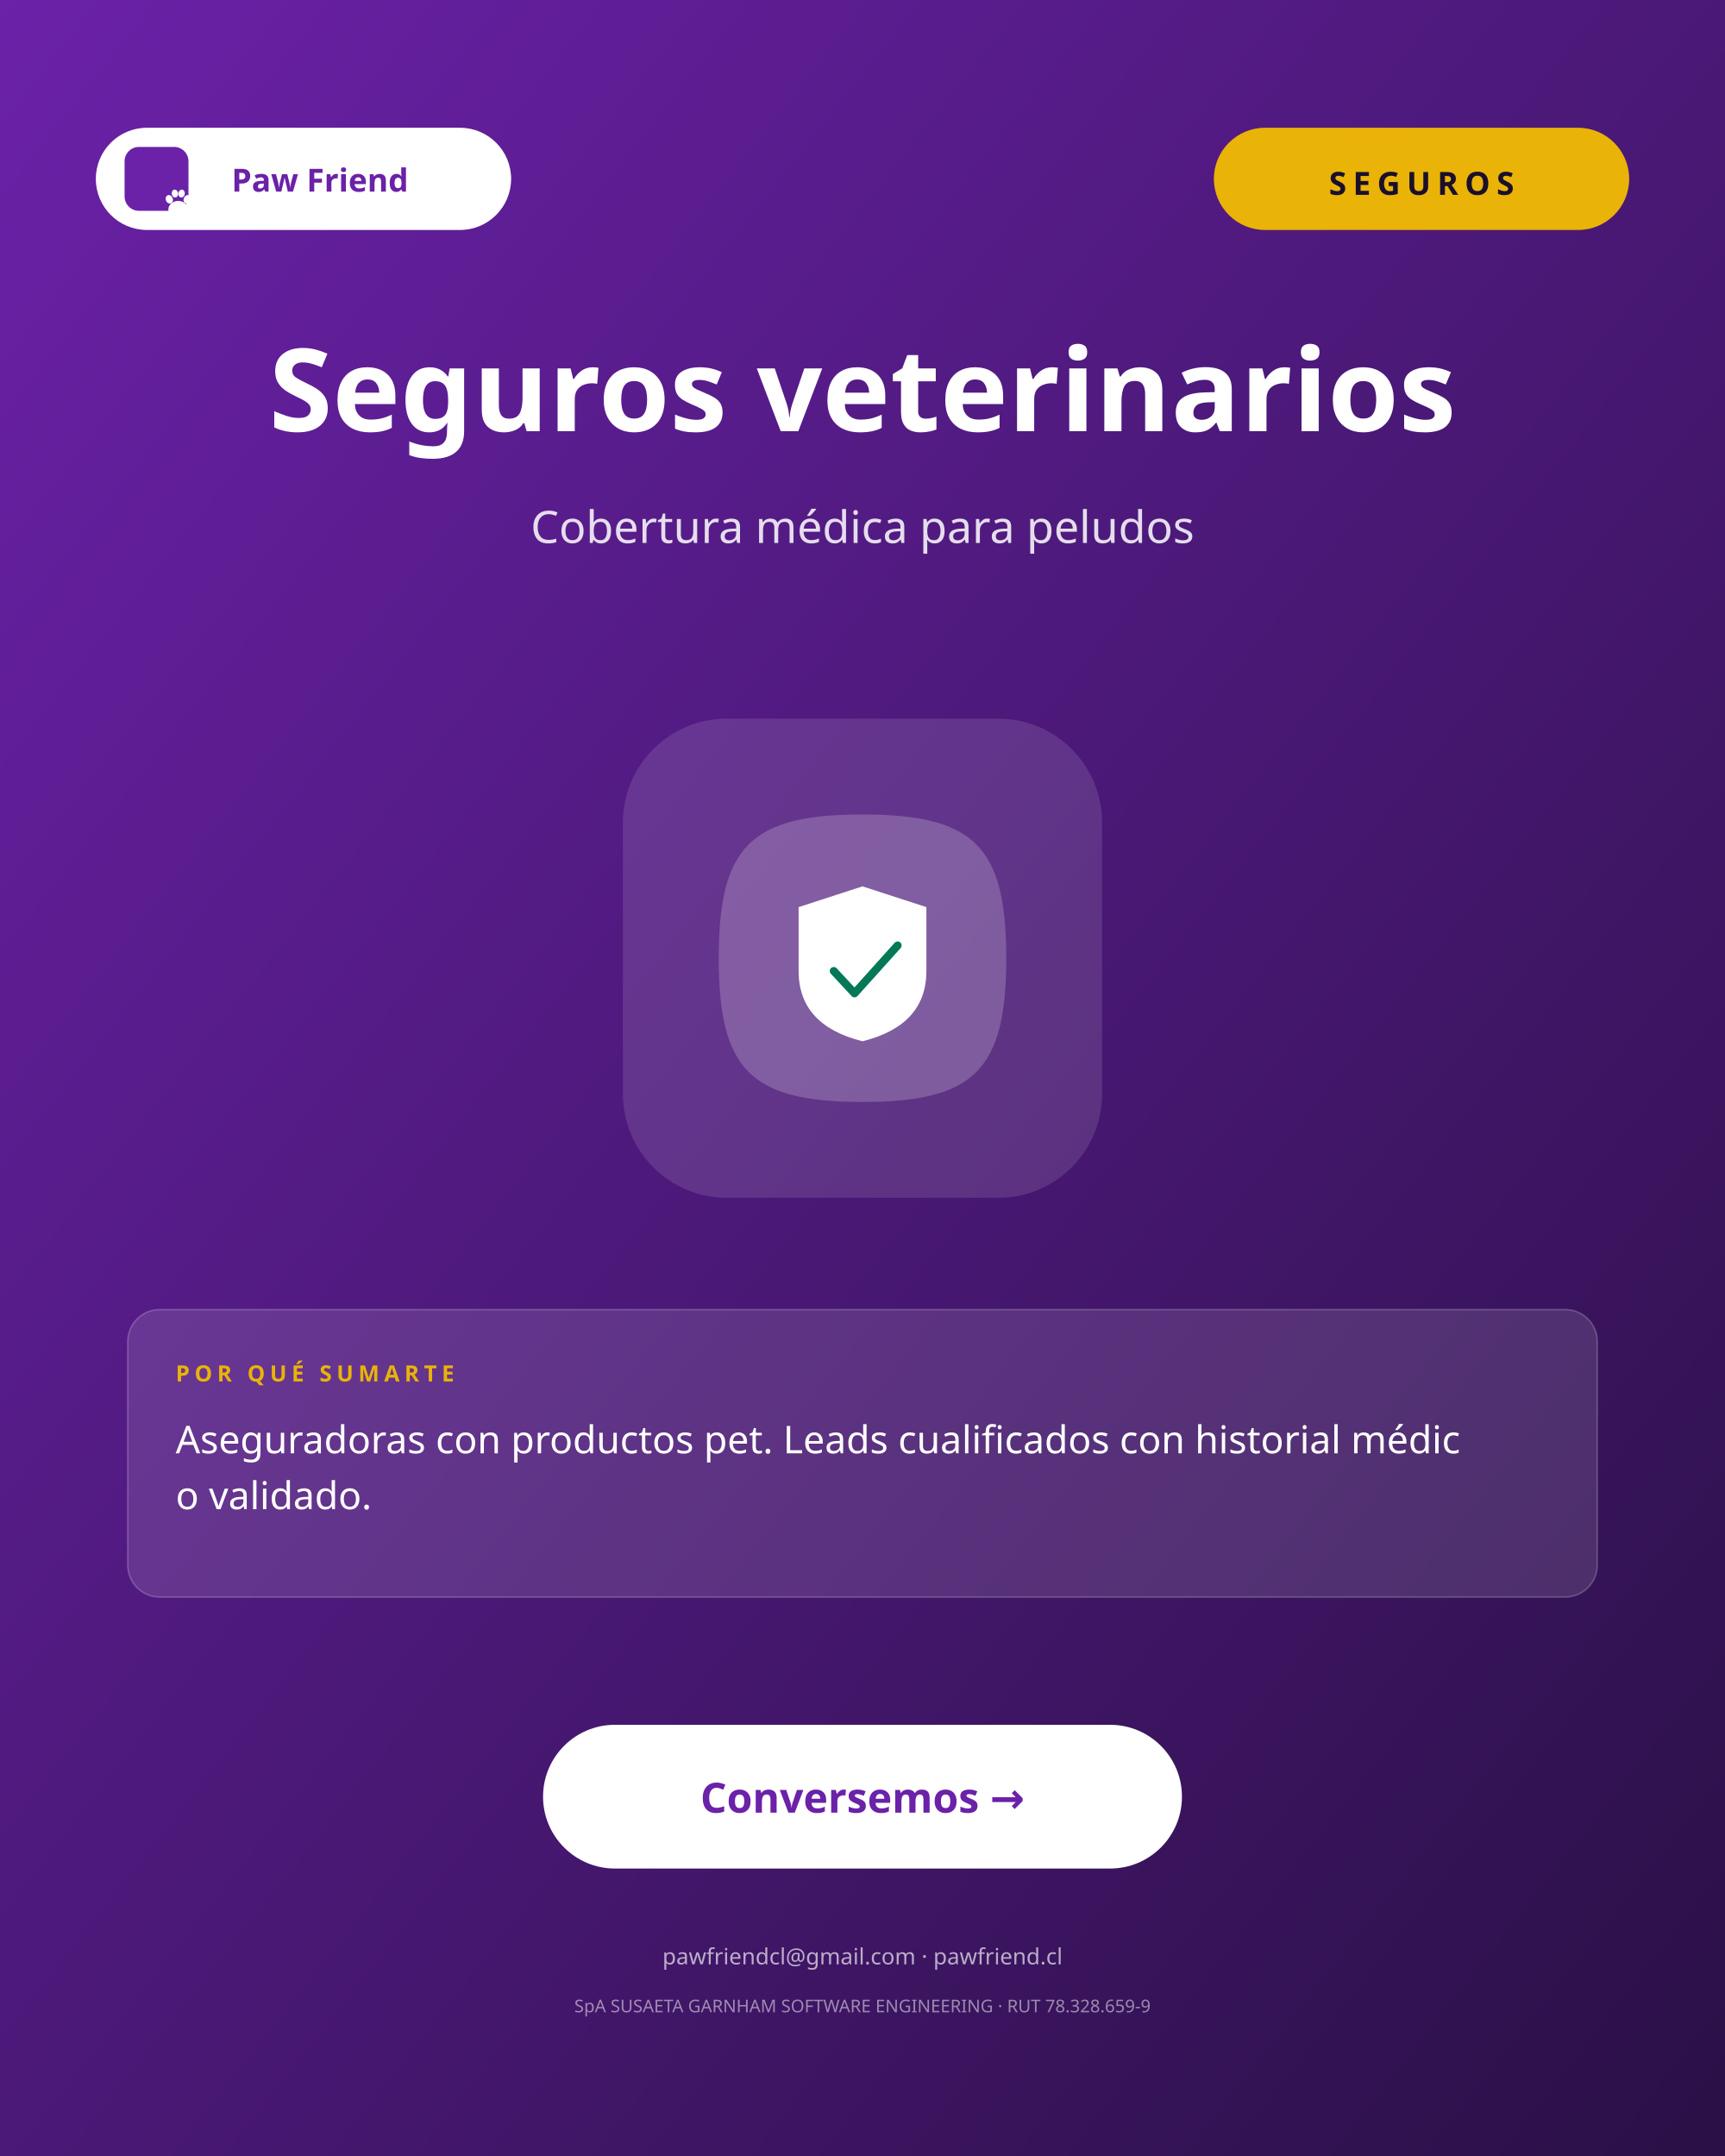
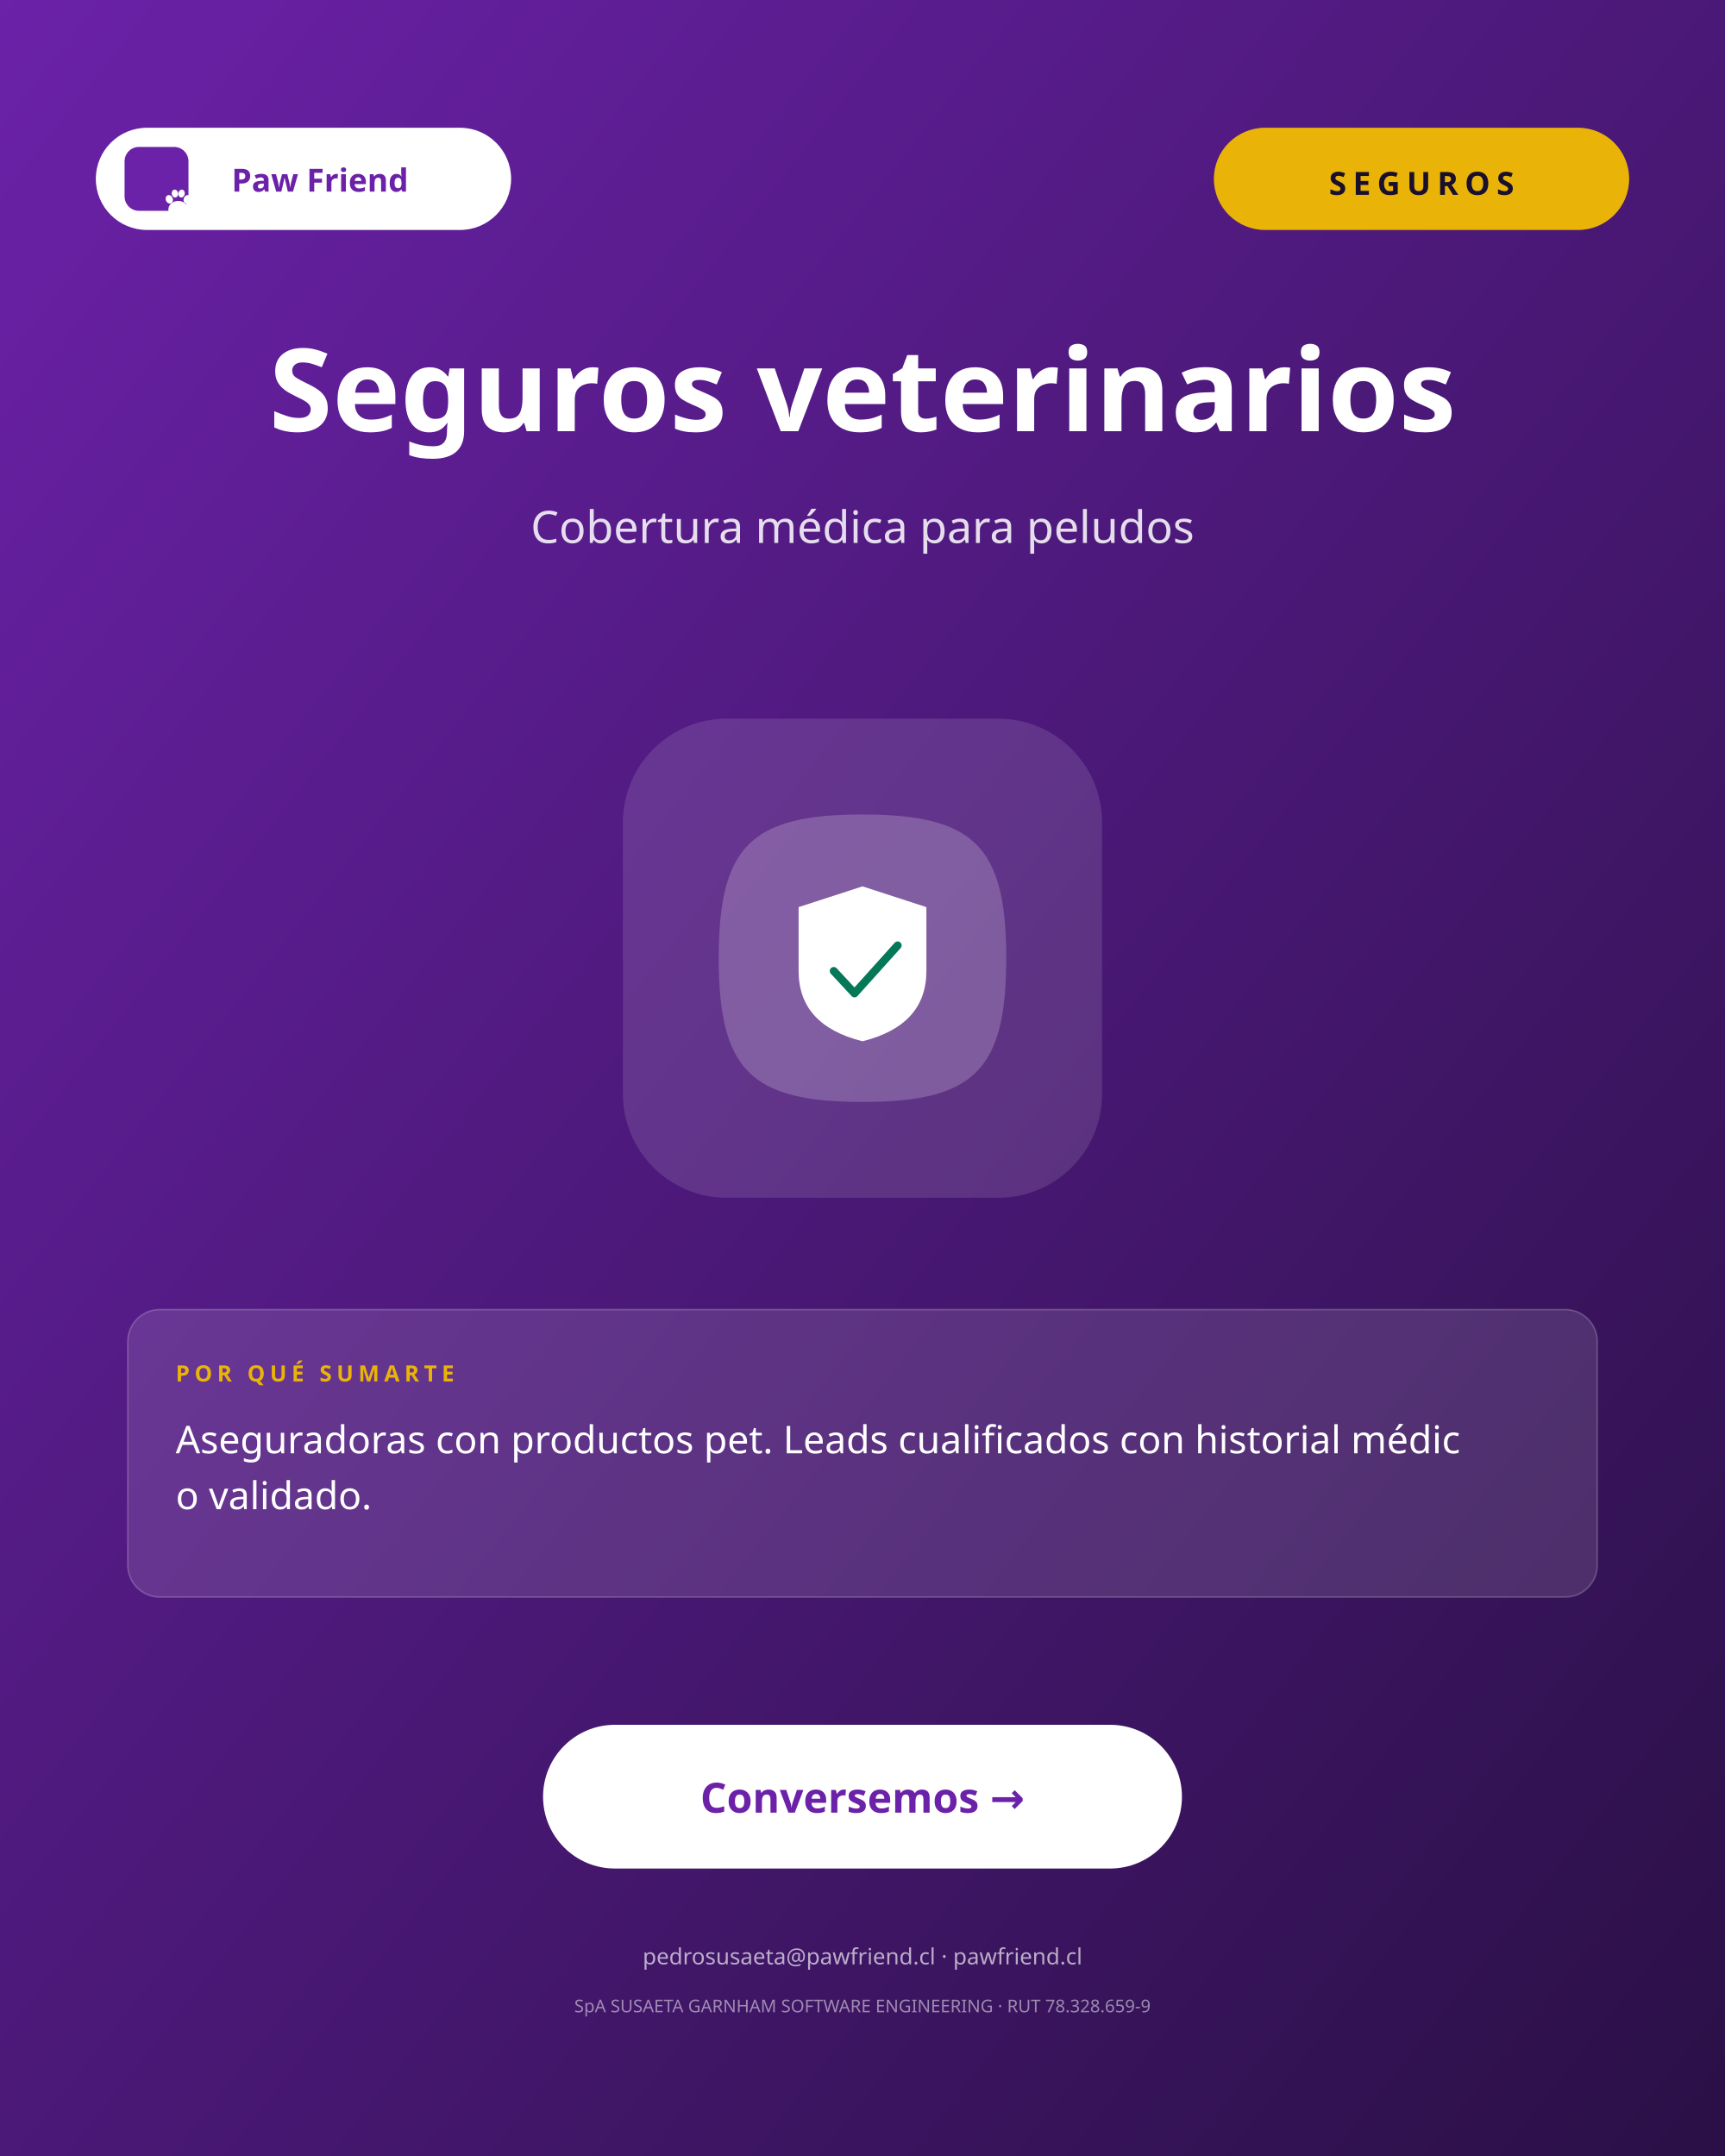
<svg xmlns="http://www.w3.org/2000/svg" viewBox="0 0 1080 1350" role="img" aria-label="Paw Friend Partner Kit · Seguros veterinarios" width="1080" height="1350">
  <defs>
    <linearGradient id="prt2-seguros" x1="0%" y1="0%" x2="100%" y2="100%">
      <stop offset="0%" stop-color="#6b21a8" stop-opacity="1" />
      <stop offset="100%" stop-color="#2a1046" stop-opacity="1" />
    </linearGradient>
  </defs>
  <rect width="1080" height="1350" fill="url(#prt2-seguros)" />
  <rect x="60" y="80" width="260" height="64" rx="32" fill="#ffffff" />
  <g transform="translate(98, 112)">
    <rect x="-20" y="-20" width="40" height="40" rx="9" fill="#6b21a8" />
    <g transform="translate(0, 2) scale(0.04)">
      <ellipse cx="340" cy="430" rx="155" ry="135" fill="#ffffff" />
      <ellipse cx="200" cy="270" rx="55" ry="68" transform="rotate(-22 200 270)" fill="#ffffff" />
      <ellipse cx="288" cy="180" rx="50" ry="62" transform="rotate(-10 288 180)" fill="#ffffff" />
      <ellipse cx="392" cy="180" rx="50" ry="62" transform="rotate(10 392 180)" fill="#ffffff" />
      <ellipse cx="480" cy="270" rx="55" ry="68" transform="rotate(22 480 270)" fill="#ffffff" />
    </g>
  </g>
  <text x="145" y="120" font-family="'Plus Jakarta Sans', sans-serif" font-weight="800" font-size="20" fill="#6b21a8">Paw Friend</text>
  <rect x="760" y="80" width="260" height="64" rx="32" fill="#eab308" />
  <text x="890" y="122" text-anchor="middle" font-family="'Plus Jakarta Sans', sans-serif" font-weight="800" font-size="20" letter-spacing="4" fill="#1a102b">SEGUROS</text>
  <text x="540" y="270" text-anchor="middle" font-family="Fredoka, sans-serif" font-weight="600" font-size="72" fill="#ffffff">Seguros veterinarios</text>
  <text x="540" y="340" text-anchor="middle" font-family="'Plus Jakarta Sans', sans-serif" font-weight="500" font-size="28" fill="#ffffff" fill-opacity="0.85">Cobertura médica para peludos</text>
  <g transform="translate(390, 450)">
    <rect x="0" y="0" width="300" height="300" rx="65" fill="#ffffff" fill-opacity="0.12" />
    <g transform="translate(50, 50) scale(1.0)">
      <path d="M 100 10 C 170 10, 190 30, 190 100 C 190 170, 170 190, 100 190 C 30 190, 10 170, 10 100 C 10 30, 30 10, 100 10 Z" fill="#ffffff" fill-opacity="0.2" />
      <path d="M 100 55 L 140 68 L 140 108 Q 140 142 100 152 Q 60 142 60 108 L 60 68 Z" fill="#ffffff" />
      <path d="M 82 108 L 95 122 L 122 92" stroke="#047857" stroke-width="5" fill="none" stroke-linecap="round" stroke-linejoin="round" />
    </g>
  </g>
  <rect x="80" y="820" width="920" height="180" rx="20" fill="#ffffff" fill-opacity="0.12" stroke="#ffffff" stroke-opacity="0.2" />
  <text x="110" y="865" font-family="'Plus Jakarta Sans', sans-serif" font-weight="800" font-size="14" letter-spacing="3" fill="#eab308">POR QUÉ SUMARTE</text>
  <text x="110" y="910" font-family="Fredoka, sans-serif" font-weight="500" font-size="24" fill="#ffffff">Aseguradoras con productos pet. Leads cualificados con historial médic</text>
  <text x="110" y="945" font-family="Fredoka, sans-serif" font-weight="500" font-size="24" fill="#ffffff">o validado.</text>
  <rect x="340" y="1080" width="400" height="90" rx="45" fill="#ffffff" />
  <text x="540" y="1135" text-anchor="middle" font-family="'Plus Jakarta Sans', sans-serif" font-weight="800" font-size="26" fill="#6b21a8">Conversemos →</text>
-   <text x="540" y="1230" text-anchor="middle" font-family="'Plus Jakarta Sans', sans-serif" font-weight="500" font-size="14" fill="#ffffff" fill-opacity="0.65">pawfriendcl@gmail.com · pawfriend.cl</text>
+   <text x="540" y="1230" text-anchor="middle" font-family="'Plus Jakarta Sans', sans-serif" font-weight="500" font-size="14" fill="#ffffff" fill-opacity="0.65">pedrosusaeta@pawfriend.cl · pawfriend.cl</text>
  <text x="540" y="1260" text-anchor="middle" font-family="'Plus Jakarta Sans', sans-serif" font-weight="500" font-size="11" fill="#ffffff" fill-opacity="0.5">SpA SUSAETA GARNHAM SOFTWARE ENGINEERING · RUT 78.328.659-9</text>
</svg>
